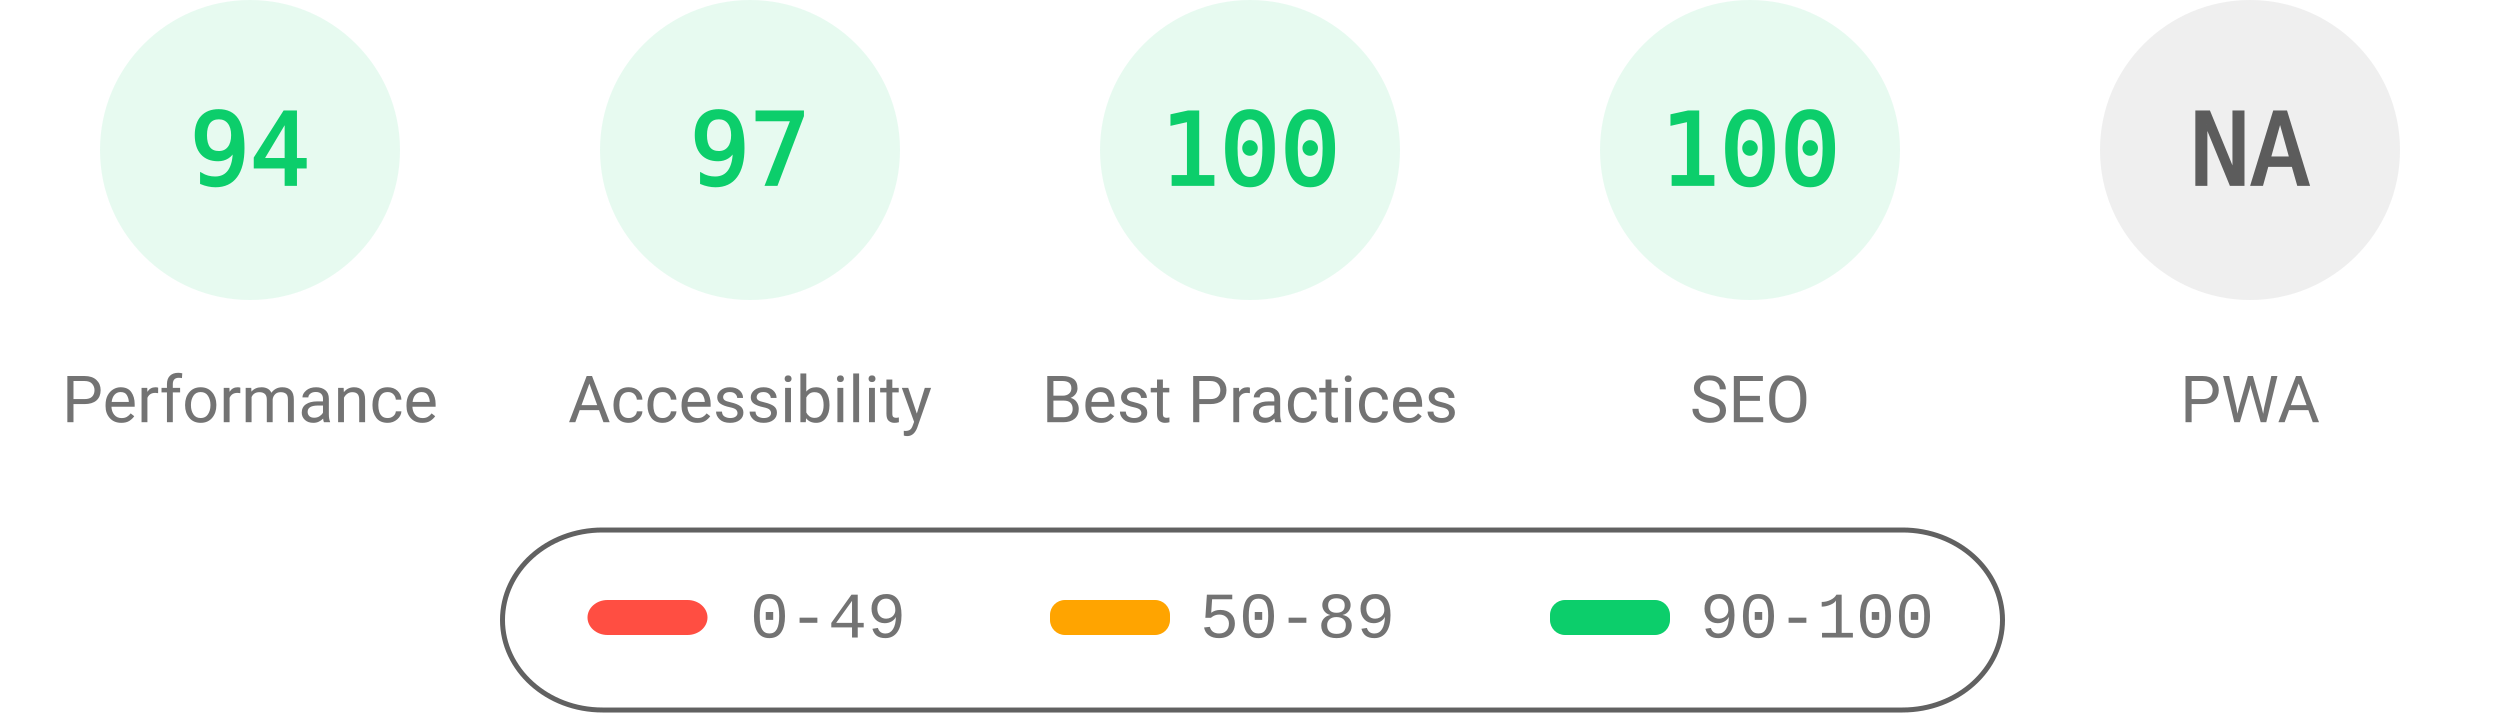
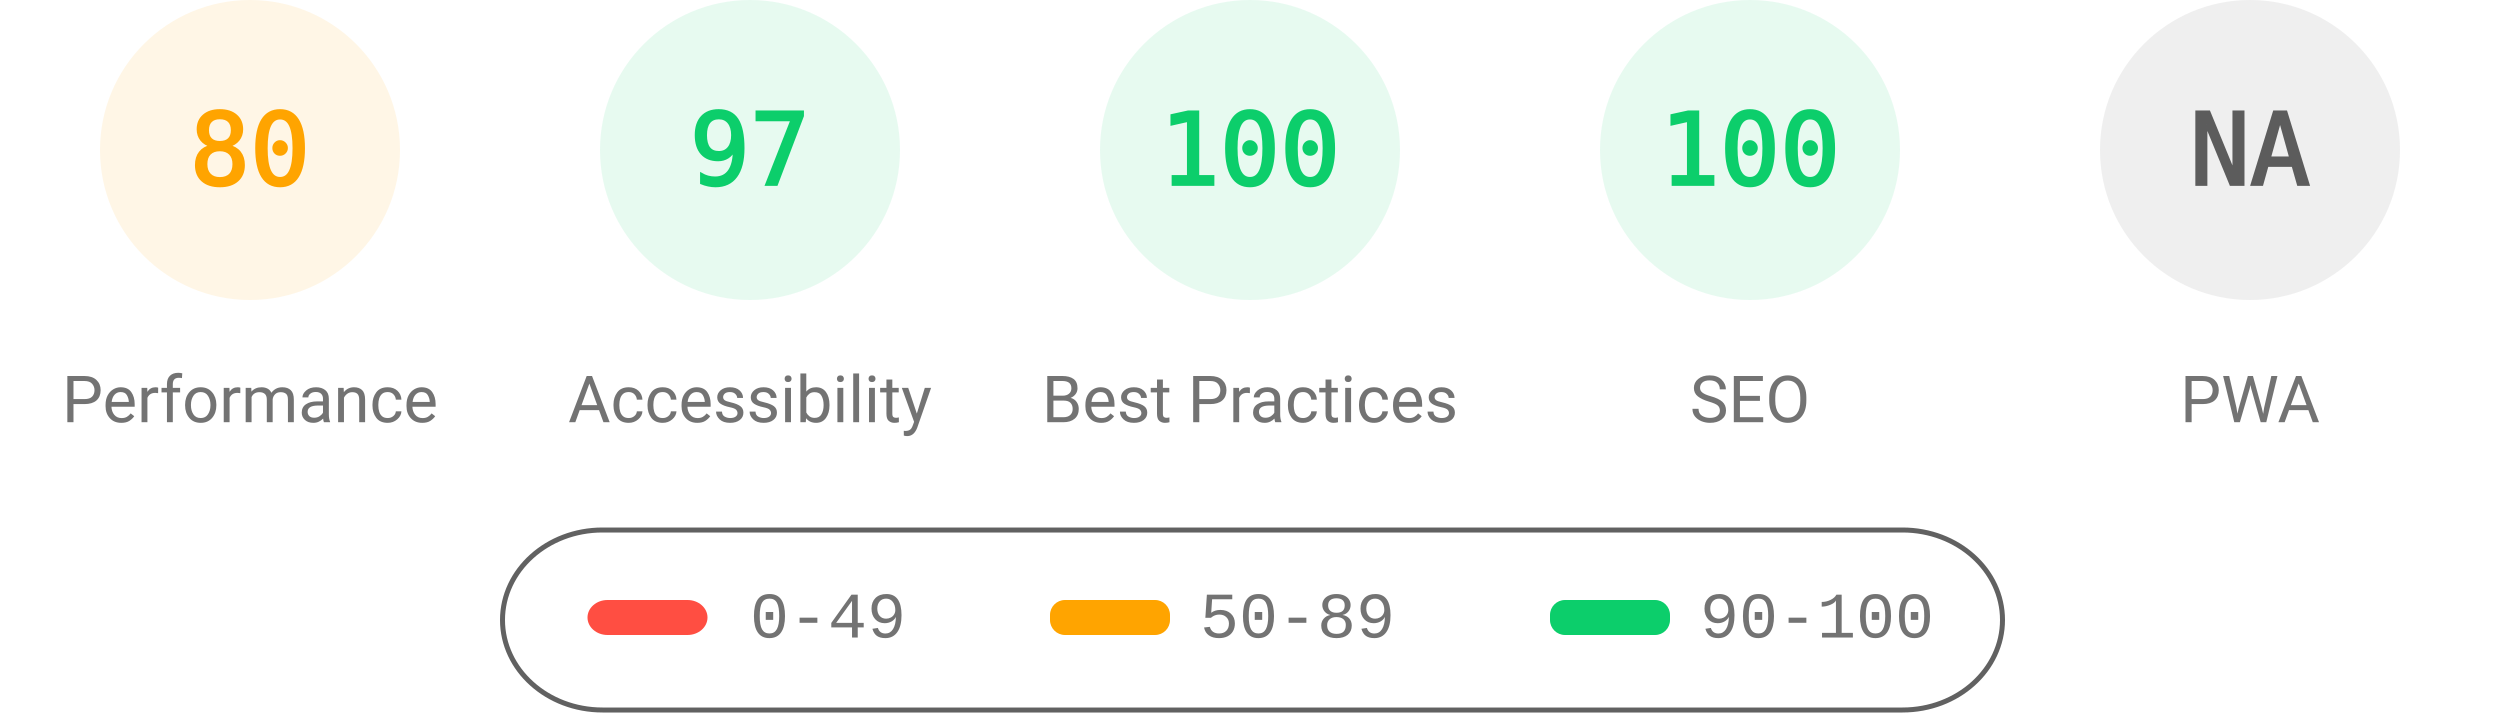
<svg xmlns="http://www.w3.org/2000/svg" fill="none" width="1000" height="285">
  <style>.gauge-base{opacity:.1}.gauge-arc{fill:none;animation-delay:250ms;stroke-linecap:round;transform:rotate(-90deg);transform-origin:100px 60px;animation:load-gauge 1s ease forwards}.guage-text{font-size:40px;font-family:monospace;text-align:center}.guage-red{color:#ff4e42;fill:#ff4e42;stroke:#ff4e42}.guage-orange{color:#ffa400;fill:#ffa400;stroke:#ffa400}.guage-green{color:#0cce6b;fill:#0cce6b;stroke:#0cce6b}.guage-undefined{color:#5c5c5c;fill:#5c5c5c;stroke:#5c5c5c}.guage-title{color:#737373;fill:#737373;stroke:none;font-size:26px;line-height:26px;font-family:Roboto,Halvetica,Arial,sans-serif}@keyframes load-gauge{from{stroke-dasharray:0 352.858}}</style>
-   <svg class="guage-div guage-perf guage-green" viewBox="0 0 200 200" width="200" height="200">
+   <svg class="guage-div guage-perf guage-orange" viewBox="0 0 200 200" width="200" height="200">
    <circle class="gauge-base" r="56" cx="100" cy="60" stroke-width="8" />
-     <circle class="gauge-arc guage-arc-1" r="56" cx="100" cy="60" stroke-width="8" style="stroke-dasharray:330.747,351.858" />
-     <text class="guage-text" x="100" y="60" alignment-baseline="central" dominant-baseline="central" text-anchor="middle">94</text>
+     <circle class="gauge-arc guage-arc-1" r="56" cx="100" cy="60" stroke-width="8" style="stroke-dasharray:281.486,351.858" />
+     <text class="guage-text" x="100" y="60" alignment-baseline="central" dominant-baseline="central" text-anchor="middle">80</text>
    <text class="guage-title" x="100" y="160" alignment-baseline="central" dominant-baseline="central" text-anchor="middle">Performance</text>
  </svg>
  <svg class="guage-div guage-acc guage-green" viewBox="0 0 200 200" width="200" height="200" x="200">
    <circle class="gauge-base" r="56" cx="100" cy="60" stroke-width="8" />
    <circle class="gauge-arc guage-arc-2" r="56" cx="100" cy="60" stroke-width="8" style="stroke-dasharray:341.302,351.858" />
    <text class="guage-text" x="100" y="60" alignment-baseline="central" dominant-baseline="central" text-anchor="middle">97</text>
    <text class="guage-title" x="100" y="160" alignment-baseline="central" dominant-baseline="central" text-anchor="middle">Accessibility</text>
  </svg>
  <svg class="guage-div guage-best guage-green" viewBox="0 0 200 200" width="200" height="200" x="400">
    <circle class="gauge-base" r="56" cx="100" cy="60" stroke-width="8" />
    <circle class="gauge-arc guage-arc-3" r="56" cx="100" cy="60" stroke-width="8" style="stroke-dasharray:351.858,351.858" />
    <text class="guage-text" x="100" y="60" alignment-baseline="central" dominant-baseline="central" text-anchor="middle">100</text>
    <text class="guage-title" x="100" y="160" alignment-baseline="central" dominant-baseline="central" text-anchor="middle">Best Practices</text>
  </svg>
  <svg class="guage-div guage-seo guage-green" viewBox="0 0 200 200" width="200" height="200" x="600">
    <circle class="gauge-base" r="56" cx="100" cy="60" stroke-width="8" />
    <circle class="gauge-arc guage-arc-4" r="56" cx="100" cy="60" stroke-width="8" style="stroke-dasharray:351.858,351.858" />
    <text class="guage-text" x="100" y="60" alignment-baseline="central" dominant-baseline="central" text-anchor="middle">100</text>
    <text class="guage-title" x="100" y="160" alignment-baseline="central" dominant-baseline="central" text-anchor="middle">SEO</text>
  </svg>
  <svg class="guage-div guage-pwa guage-undefined" viewBox="0 0 200 200" width="200" height="200" x="800">
    <circle class="gauge-base" r="56" cx="100" cy="60" stroke-width="8" />
    <circle class="gauge-arc guage-arc-4" r="56" cx="100" cy="60" stroke-width="8" style="stroke-dasharray:351.858,351.858" />
    <text class="guage-text" x="100" y="60" alignment-baseline="central" dominant-baseline="central" text-anchor="middle">NA</text>
    <text class="guage-title" x="100" y="160" alignment-baseline="central" dominant-baseline="central" text-anchor="middle">PWA</text>
  </svg>
  <svg width="604" height="76" x="200" y="210">
    <path fill="none" id="canvas_background" d="M-1-1h604v80H-1z" />
    <rect fill-opacity="0" stroke="#616161" stroke-width="2" rx="40" id="svg_2" height="72" width="600" y="2" x="1" fill="#000" />
    <rect stroke="#000" rx="8" id="svg_3" height="14" width="48" y="30" x="35" stroke-opacity="null" stroke-width="0" fill="#ff4e42" />
    <rect stroke="#000" rx="6" id="svg_4" height="14" width="48" y="30" x="220" stroke-opacity="null" stroke-width="0" fill="#ffa400" />
    <rect stroke="#000" rx="6" id="svg_5" height="14" width="48" y="30" x="420" stroke-opacity="null" stroke-width="0" fill="#0cce6b" />
    <text xml:space="preserve" text-anchor="start" font-family="'Courier New', Courier, monospace" font-size="26" id="svg_6" y="45" x="100" stroke-opacity="null" stroke-width="0" stroke="#000" fill="#737373">0-49</text>
    <text xml:space="preserve" text-anchor="start" font-family="'Courier New', Courier, monospace" font-size="26" id="svg_7" y="45" x="280" stroke-opacity="null" stroke-width="0" stroke="#000" fill="#737373">50-89</text>
    <text xml:space="preserve" text-anchor="start" font-family="'Courier New', Courier, monospace" font-size="26" id="svg_8" y="45" x="480" stroke-opacity="null" stroke-width="0" stroke="#000" fill="#737373">90-100</text>
  </svg>
</svg>
